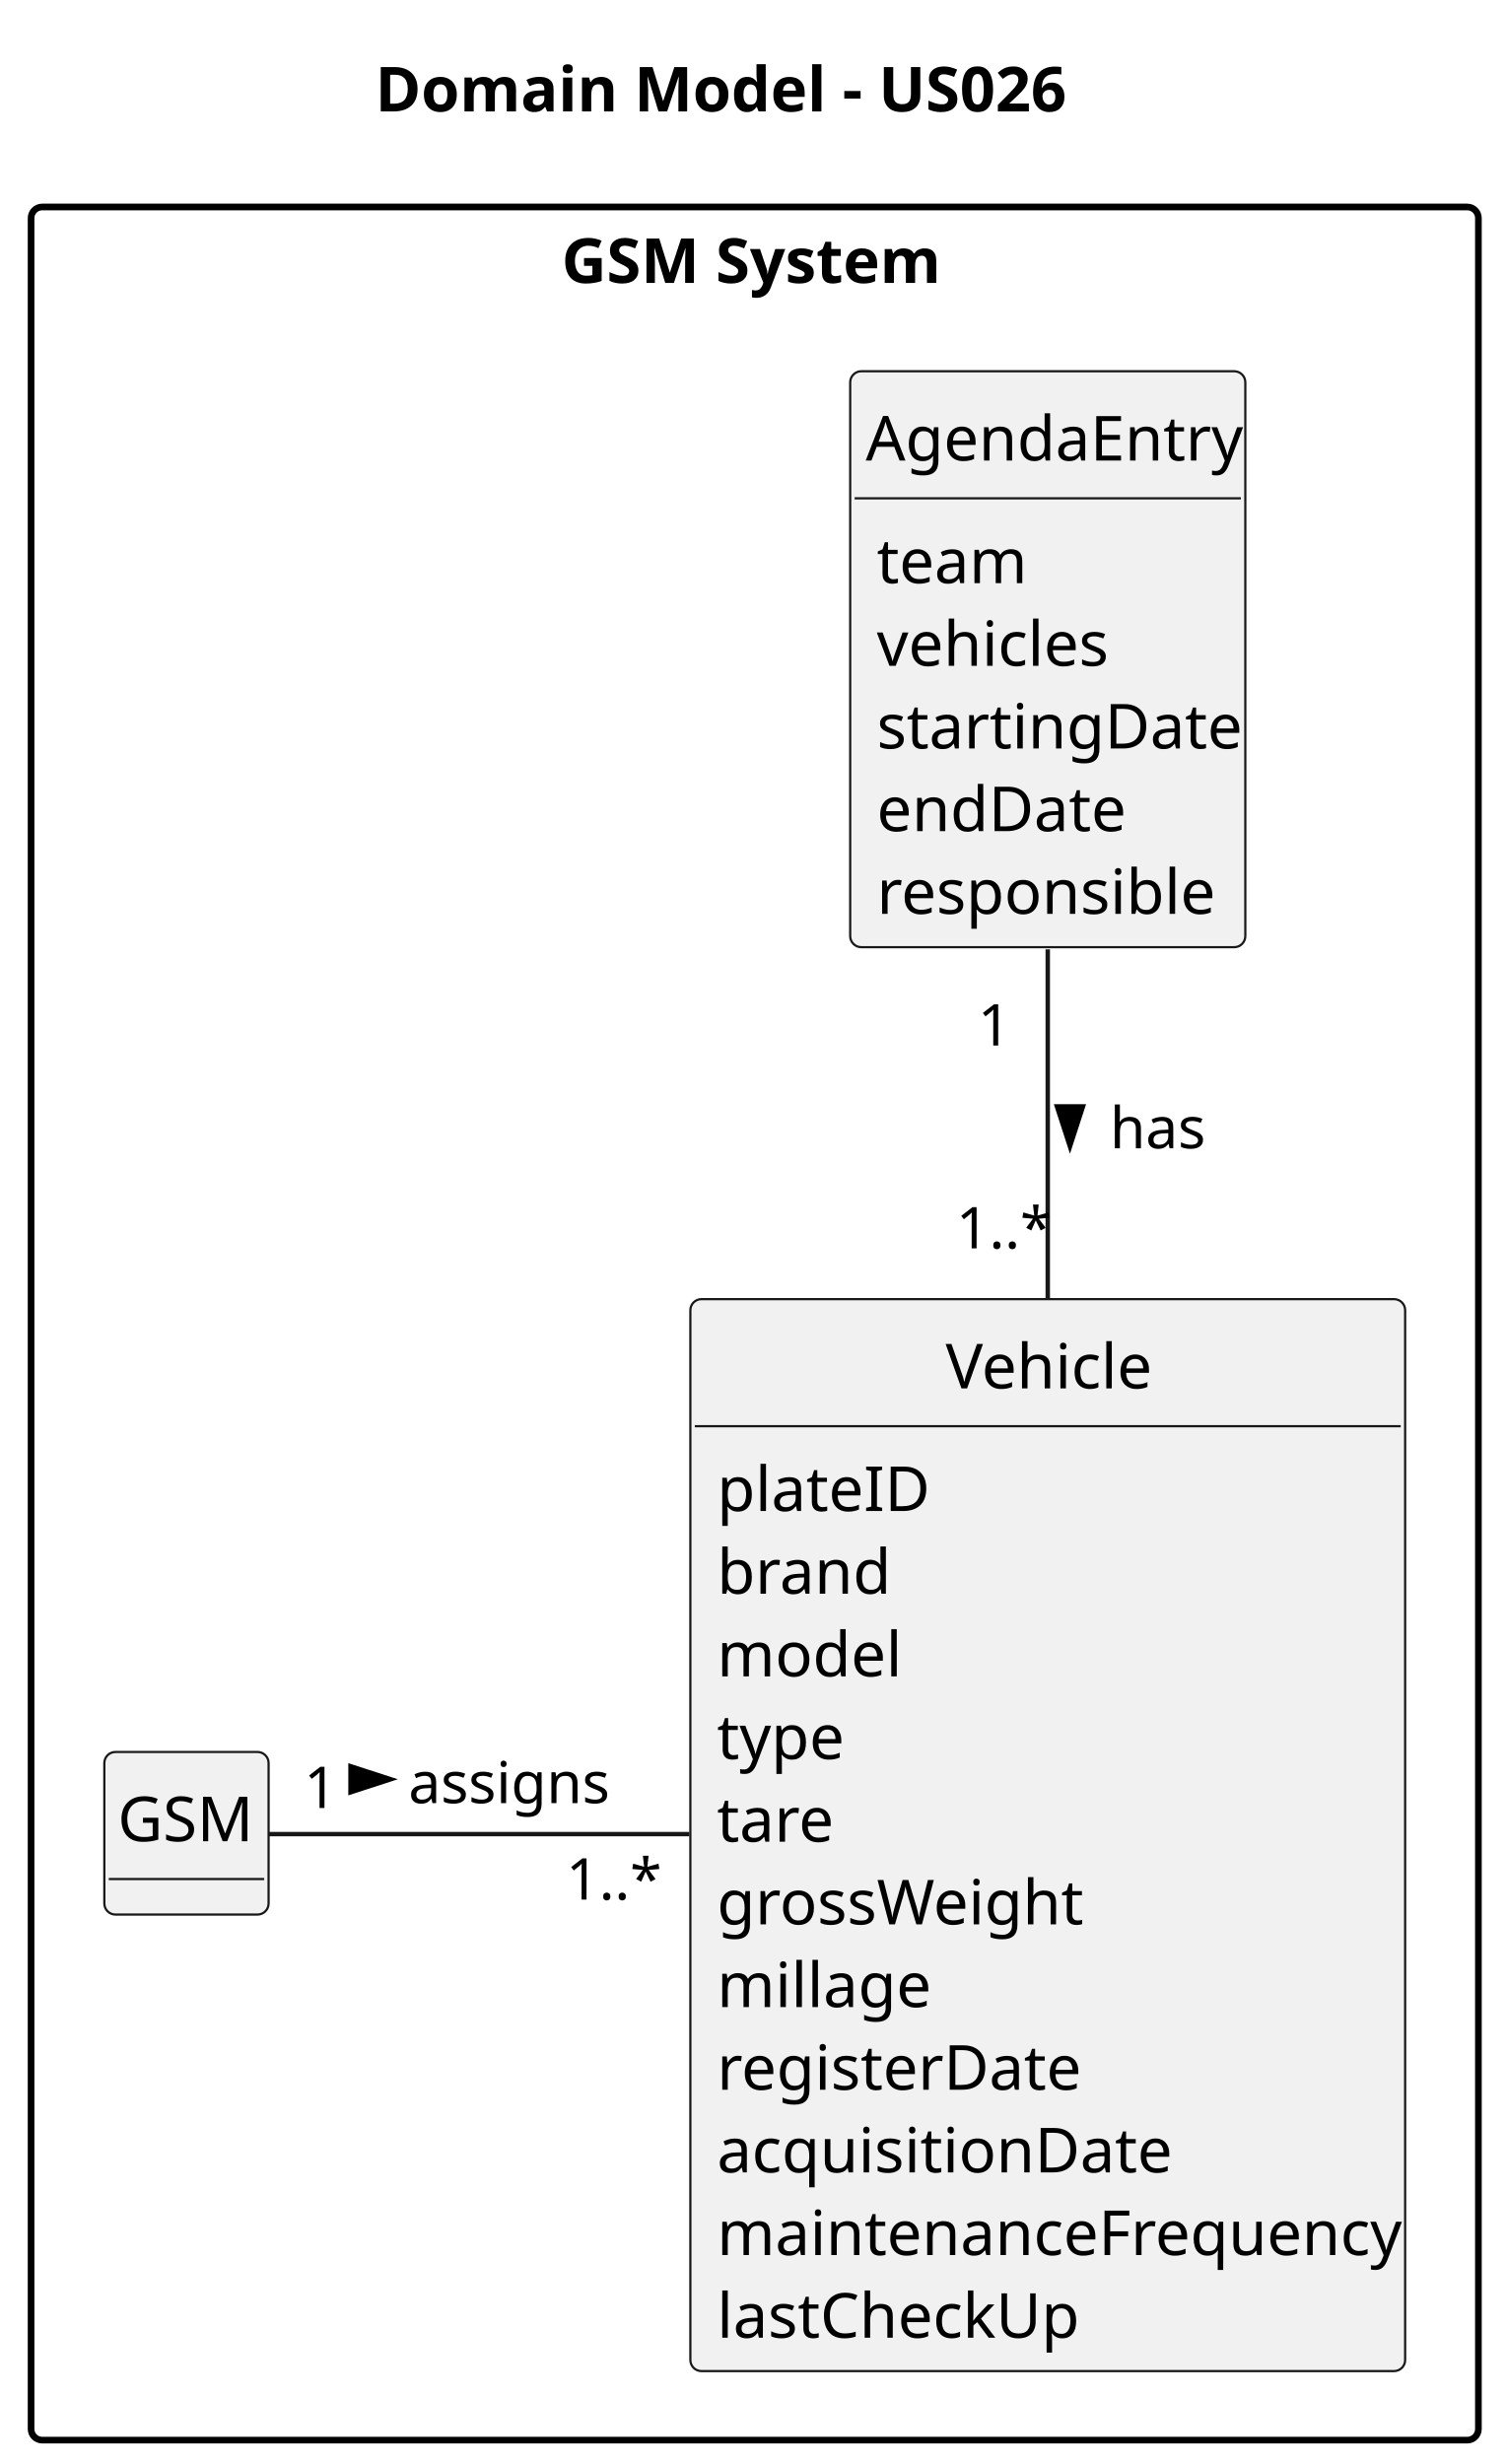
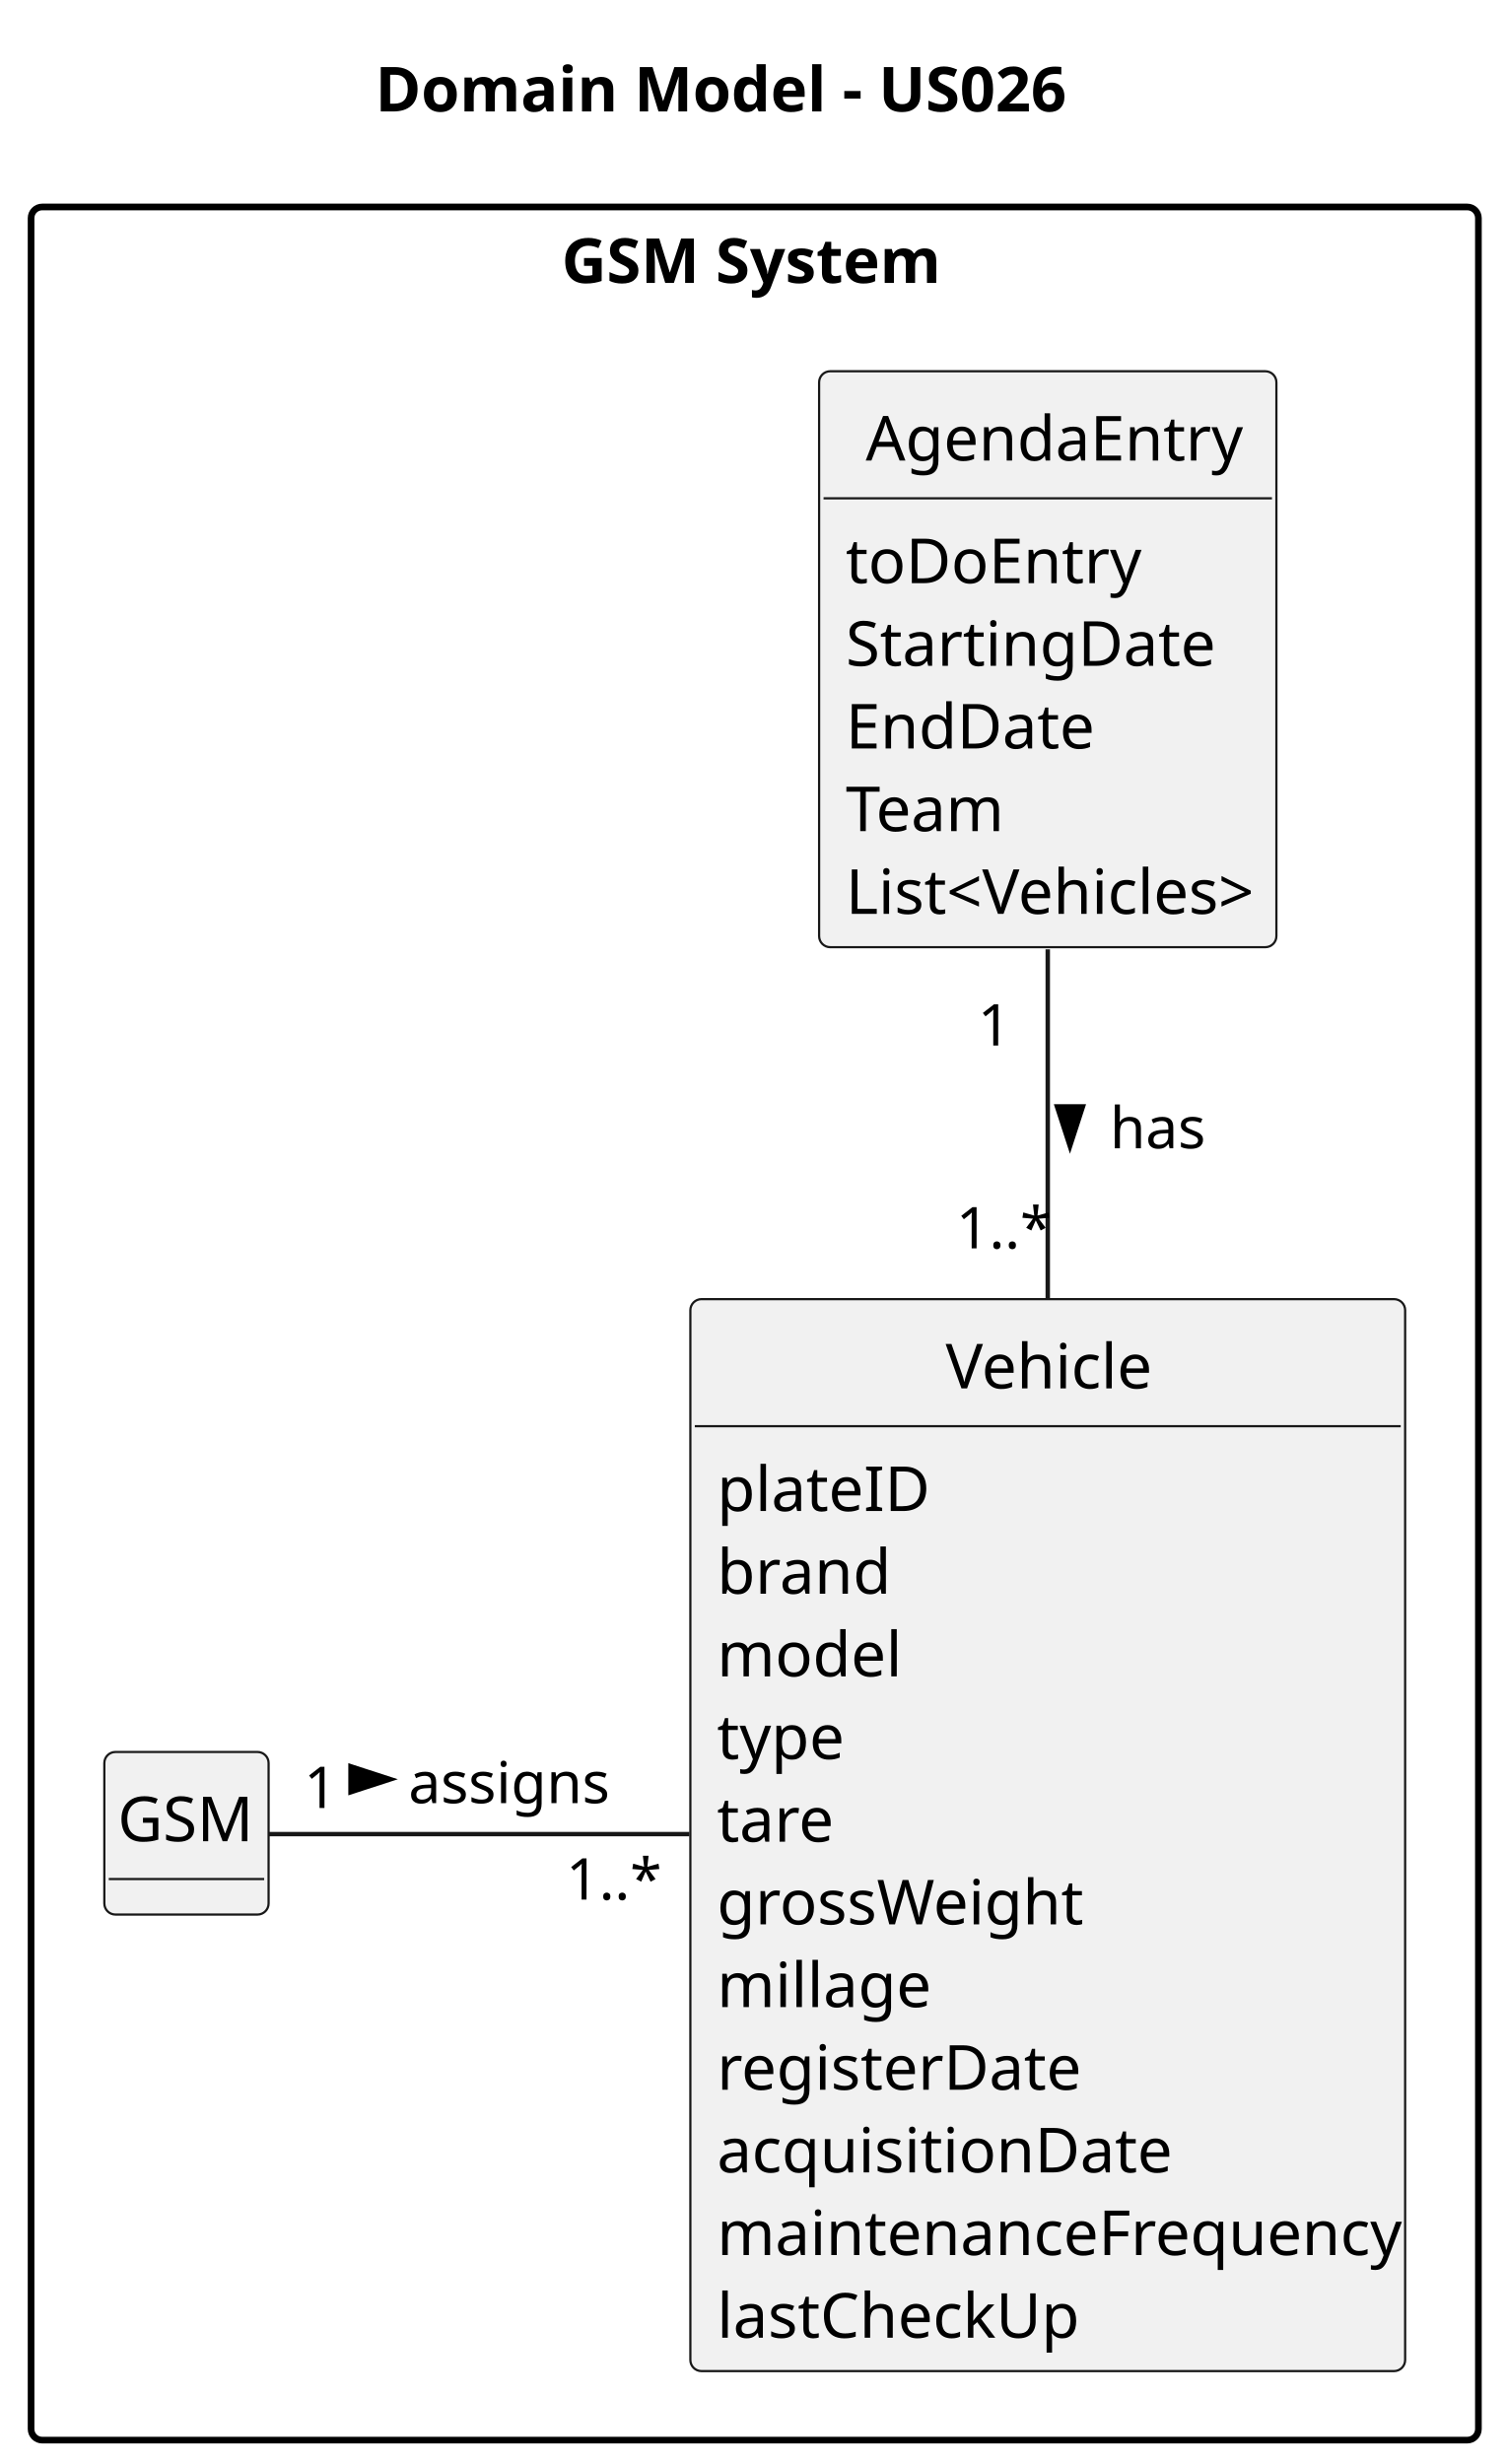
<svg xmlns="http://www.w3.org/2000/svg" contentStyleType="text/css" height="555px" preserveAspectRatio="none" style="width:339px;height:555px;background:#FFFFFF;" version="1.1" viewBox="0 0 339 555" width="339px" zoomAndPan="magnify">
  <defs />
  <g>
    <text fill="#000000" font-family="sans-serif" font-size="14" font-weight="bold" lengthAdjust="spacing" textLength="156" x="84.5" y="25.107">Domain Model - US026</text>
    <g id="cluster_GSM System">
      <rect fill="none" height="503" rx="2.5" ry="2.5" style="stroke:#000000;stroke-width:1.5;" width="326" x="7" y="46.621" />
      <text fill="#000000" font-family="sans-serif" font-size="14" font-weight="bold" lengthAdjust="spacing" textLength="87" x="126.5" y="63.728">GSM System</text>
    </g>
    <g id="elem_Vehicle">
      <rect codeLine="17" fill="#F1F1F1" height="241.453" id="Vehicle" rx="2.5" ry="2.5" style="stroke:#181818;stroke-width:0.5;" width="161" x="155.5" y="292.621" />
      <text fill="#000000" font-family="sans-serif" font-size="14" lengthAdjust="spacing" textLength="46" x="213" y="312.728">Vehicle</text>
      <line style="stroke:#181818;stroke-width:0.5;" x1="156.5" x2="315.5" y1="321.242" y2="321.242" />
      <text fill="#000000" font-family="sans-serif" font-size="14" lengthAdjust="spacing" textLength="44" x="161.5" y="340.35">plateID</text>
      <text fill="#000000" font-family="sans-serif" font-size="14" lengthAdjust="spacing" textLength="37" x="161.5" y="358.971">brand</text>
      <text fill="#000000" font-family="sans-serif" font-size="14" lengthAdjust="spacing" textLength="38" x="161.5" y="377.592">model</text>
      <text fill="#000000" font-family="sans-serif" font-size="14" lengthAdjust="spacing" textLength="27" x="161.5" y="396.213">type</text>
      <text fill="#000000" font-family="sans-serif" font-size="14" lengthAdjust="spacing" textLength="25" x="161.5" y="414.834">tare</text>
      <text fill="#000000" font-family="sans-serif" font-size="14" lengthAdjust="spacing" textLength="79" x="161.5" y="433.455">grossWeight</text>
      <text fill="#000000" font-family="sans-serif" font-size="14" lengthAdjust="spacing" textLength="44" x="161.5" y="452.076">millage</text>
      <text fill="#000000" font-family="sans-serif" font-size="14" lengthAdjust="spacing" textLength="78" x="161.5" y="470.697">registerDate</text>
      <text fill="#000000" font-family="sans-serif" font-size="14" lengthAdjust="spacing" textLength="97" x="161.5" y="489.318">acquisitionDate</text>
      <text fill="#000000" font-family="sans-serif" font-size="14" lengthAdjust="spacing" textLength="149" x="161.5" y="507.94">maintenanceFrequency</text>
      <text fill="#000000" font-family="sans-serif" font-size="14" lengthAdjust="spacing" textLength="79" x="161.5" y="526.561">lastCheckUp</text>
    </g>
    <g id="elem_AgendaEntry">
-       <rect codeLine="31" fill="#F1F1F1" height="129.727" id="AgendaEntry" rx="2.5" ry="2.5" style="stroke:#181818;stroke-width:0.5;" width="89" x="191.5" y="83.621" />
+       <rect codeLine="31" fill="#F1F1F1" height="129.727" id="AgendaEntry" rx="2.5" ry="2.5" style="stroke:#181818;stroke-width:0.5;" width="103" x="184.5" y="83.621" />
      <text fill="#000000" font-family="sans-serif" font-size="14" lengthAdjust="spacing" textLength="82" x="195" y="103.728">AgendaEntry</text>
-       <line style="stroke:#181818;stroke-width:0.5;" x1="192.5" x2="279.5" y1="112.242" y2="112.242" />
-       <text fill="#000000" font-family="sans-serif" font-size="14" lengthAdjust="spacing" textLength="31" x="197.5" y="131.35">team</text>
-       <text fill="#000000" font-family="sans-serif" font-size="14" lengthAdjust="spacing" textLength="51" x="197.5" y="149.971">vehicles</text>
-       <text fill="#000000" font-family="sans-serif" font-size="14" lengthAdjust="spacing" textLength="77" x="197.5" y="168.592">startingDate</text>
-       <text fill="#000000" font-family="sans-serif" font-size="14" lengthAdjust="spacing" textLength="54" x="197.5" y="187.213">endDate</text>
-       <text fill="#000000" font-family="sans-serif" font-size="14" lengthAdjust="spacing" textLength="73" x="197.5" y="205.834">responsible</text>
+       <line style="stroke:#181818;stroke-width:0.5;" x1="185.5" x2="286.5" y1="112.242" y2="112.242" />
+       <text fill="#000000" font-family="sans-serif" font-size="14" lengthAdjust="spacing" textLength="63" x="190.5" y="131.35">toDoEntry</text>
+       <text fill="#000000" font-family="sans-serif" font-size="14" lengthAdjust="spacing" textLength="79" x="190.5" y="149.971">StartingDate</text>
+       <text fill="#000000" font-family="sans-serif" font-size="14" lengthAdjust="spacing" textLength="55" x="190.5" y="168.592">EndDate</text>
+       <text fill="#000000" font-family="sans-serif" font-size="14" lengthAdjust="spacing" textLength="36" x="190.5" y="187.213">Team</text>
+       <text fill="#000000" font-family="sans-serif" font-size="14" lengthAdjust="spacing" textLength="91" x="190.5" y="205.834">List&lt;Vehicles&gt;</text>
    </g>
    <g id="elem_GSM">
      <rect codeLine="39" fill="#F1F1F1" height="36.621" id="GSM" rx="2.5" ry="2.5" style="stroke:#181818;stroke-width:0.5;" width="37" x="23.5" y="394.621" />
      <text fill="#000000" font-family="sans-serif" font-size="14" lengthAdjust="spacing" textLength="31" x="26.5" y="414.728">GSM</text>
      <line style="stroke:#181818;stroke-width:0.5;" x1="24.5" x2="59.5" y1="423.242" y2="423.242" />
    </g>
    <g id="link_GSM_Vehicle">
      <path codeLine="42" d="M60.6,413.121 C82.51,413.121 120.35,413.121 155.29,413.121 " fill="none" id="GSM-Vehicle" style="stroke:#181818;stroke-width:1.0;" />
      <polygon fill="#000000" points="88,400.767,78.955,397.828,78.955,403.705,88,400.767" style="stroke:#000000;stroke-width:1.0;" />
      <text fill="#000000" font-family="sans-serif" font-size="13" lengthAdjust="spacing" textLength="45" x="92" y="406.149">assigns</text>
      <text fill="#000000" font-family="sans-serif" font-size="13" lengthAdjust="spacing" textLength="7" x="68.473" y="407.241">1</text>
      <text fill="#000000" font-family="sans-serif" font-size="13" lengthAdjust="spacing" textLength="20" x="127.495" y="427.873">1..*</text>
    </g>
    <g id="link_AgendaEntry_Vehicle">
      <path codeLine="43" d="M236,213.831 C236,237.591 236,265.351 236,292.441 " fill="none" id="AgendaEntry-Vehicle" style="stroke:#181818;stroke-width:1.0;" />
      <polygon fill="#000000" points="241,258.267,243.939,249.221,238.061,249.221,241,258.267" style="stroke:#000000;stroke-width:1.0;" />
      <text fill="#000000" font-family="sans-serif" font-size="13" lengthAdjust="spacing" textLength="21" x="250" y="258.649">has</text>
      <text fill="#000000" font-family="sans-serif" font-size="13" lengthAdjust="spacing" textLength="7" x="220.227" y="235.49">1</text>
      <text fill="#000000" font-family="sans-serif" font-size="13" lengthAdjust="spacing" textLength="20" x="215.359" y="281.189">1..*</text>
    </g>
  </g>
</svg>
